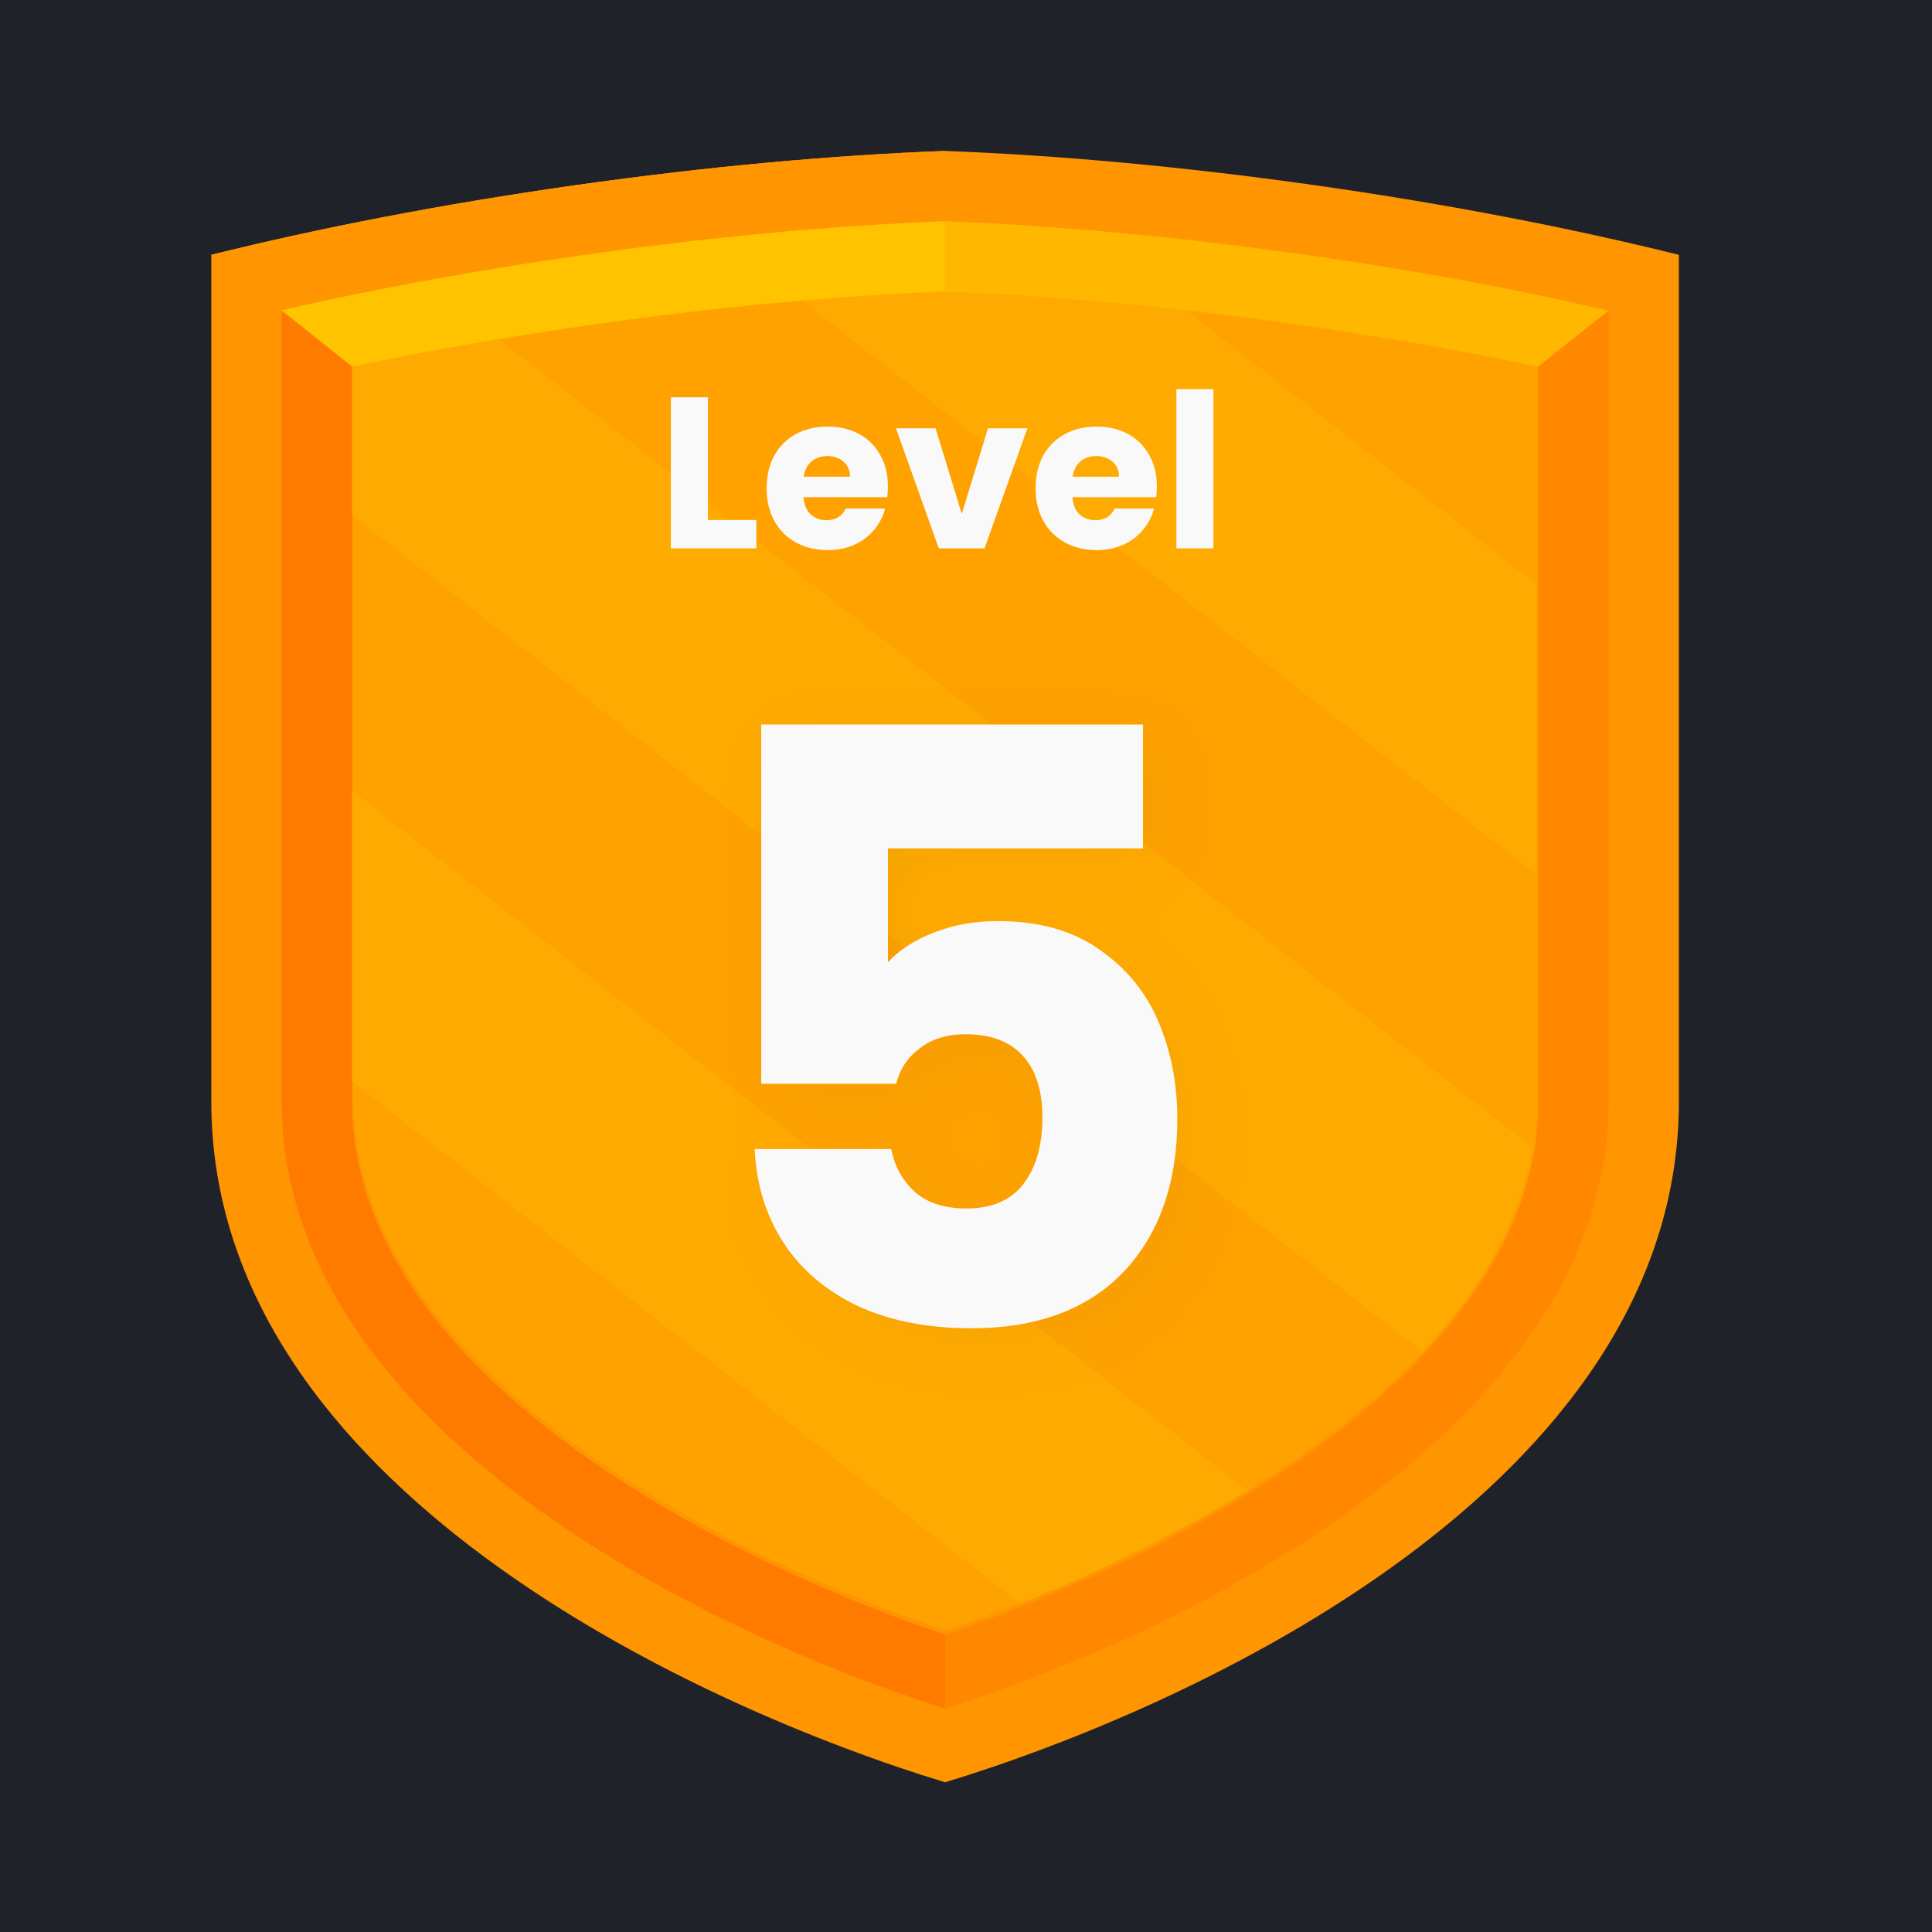
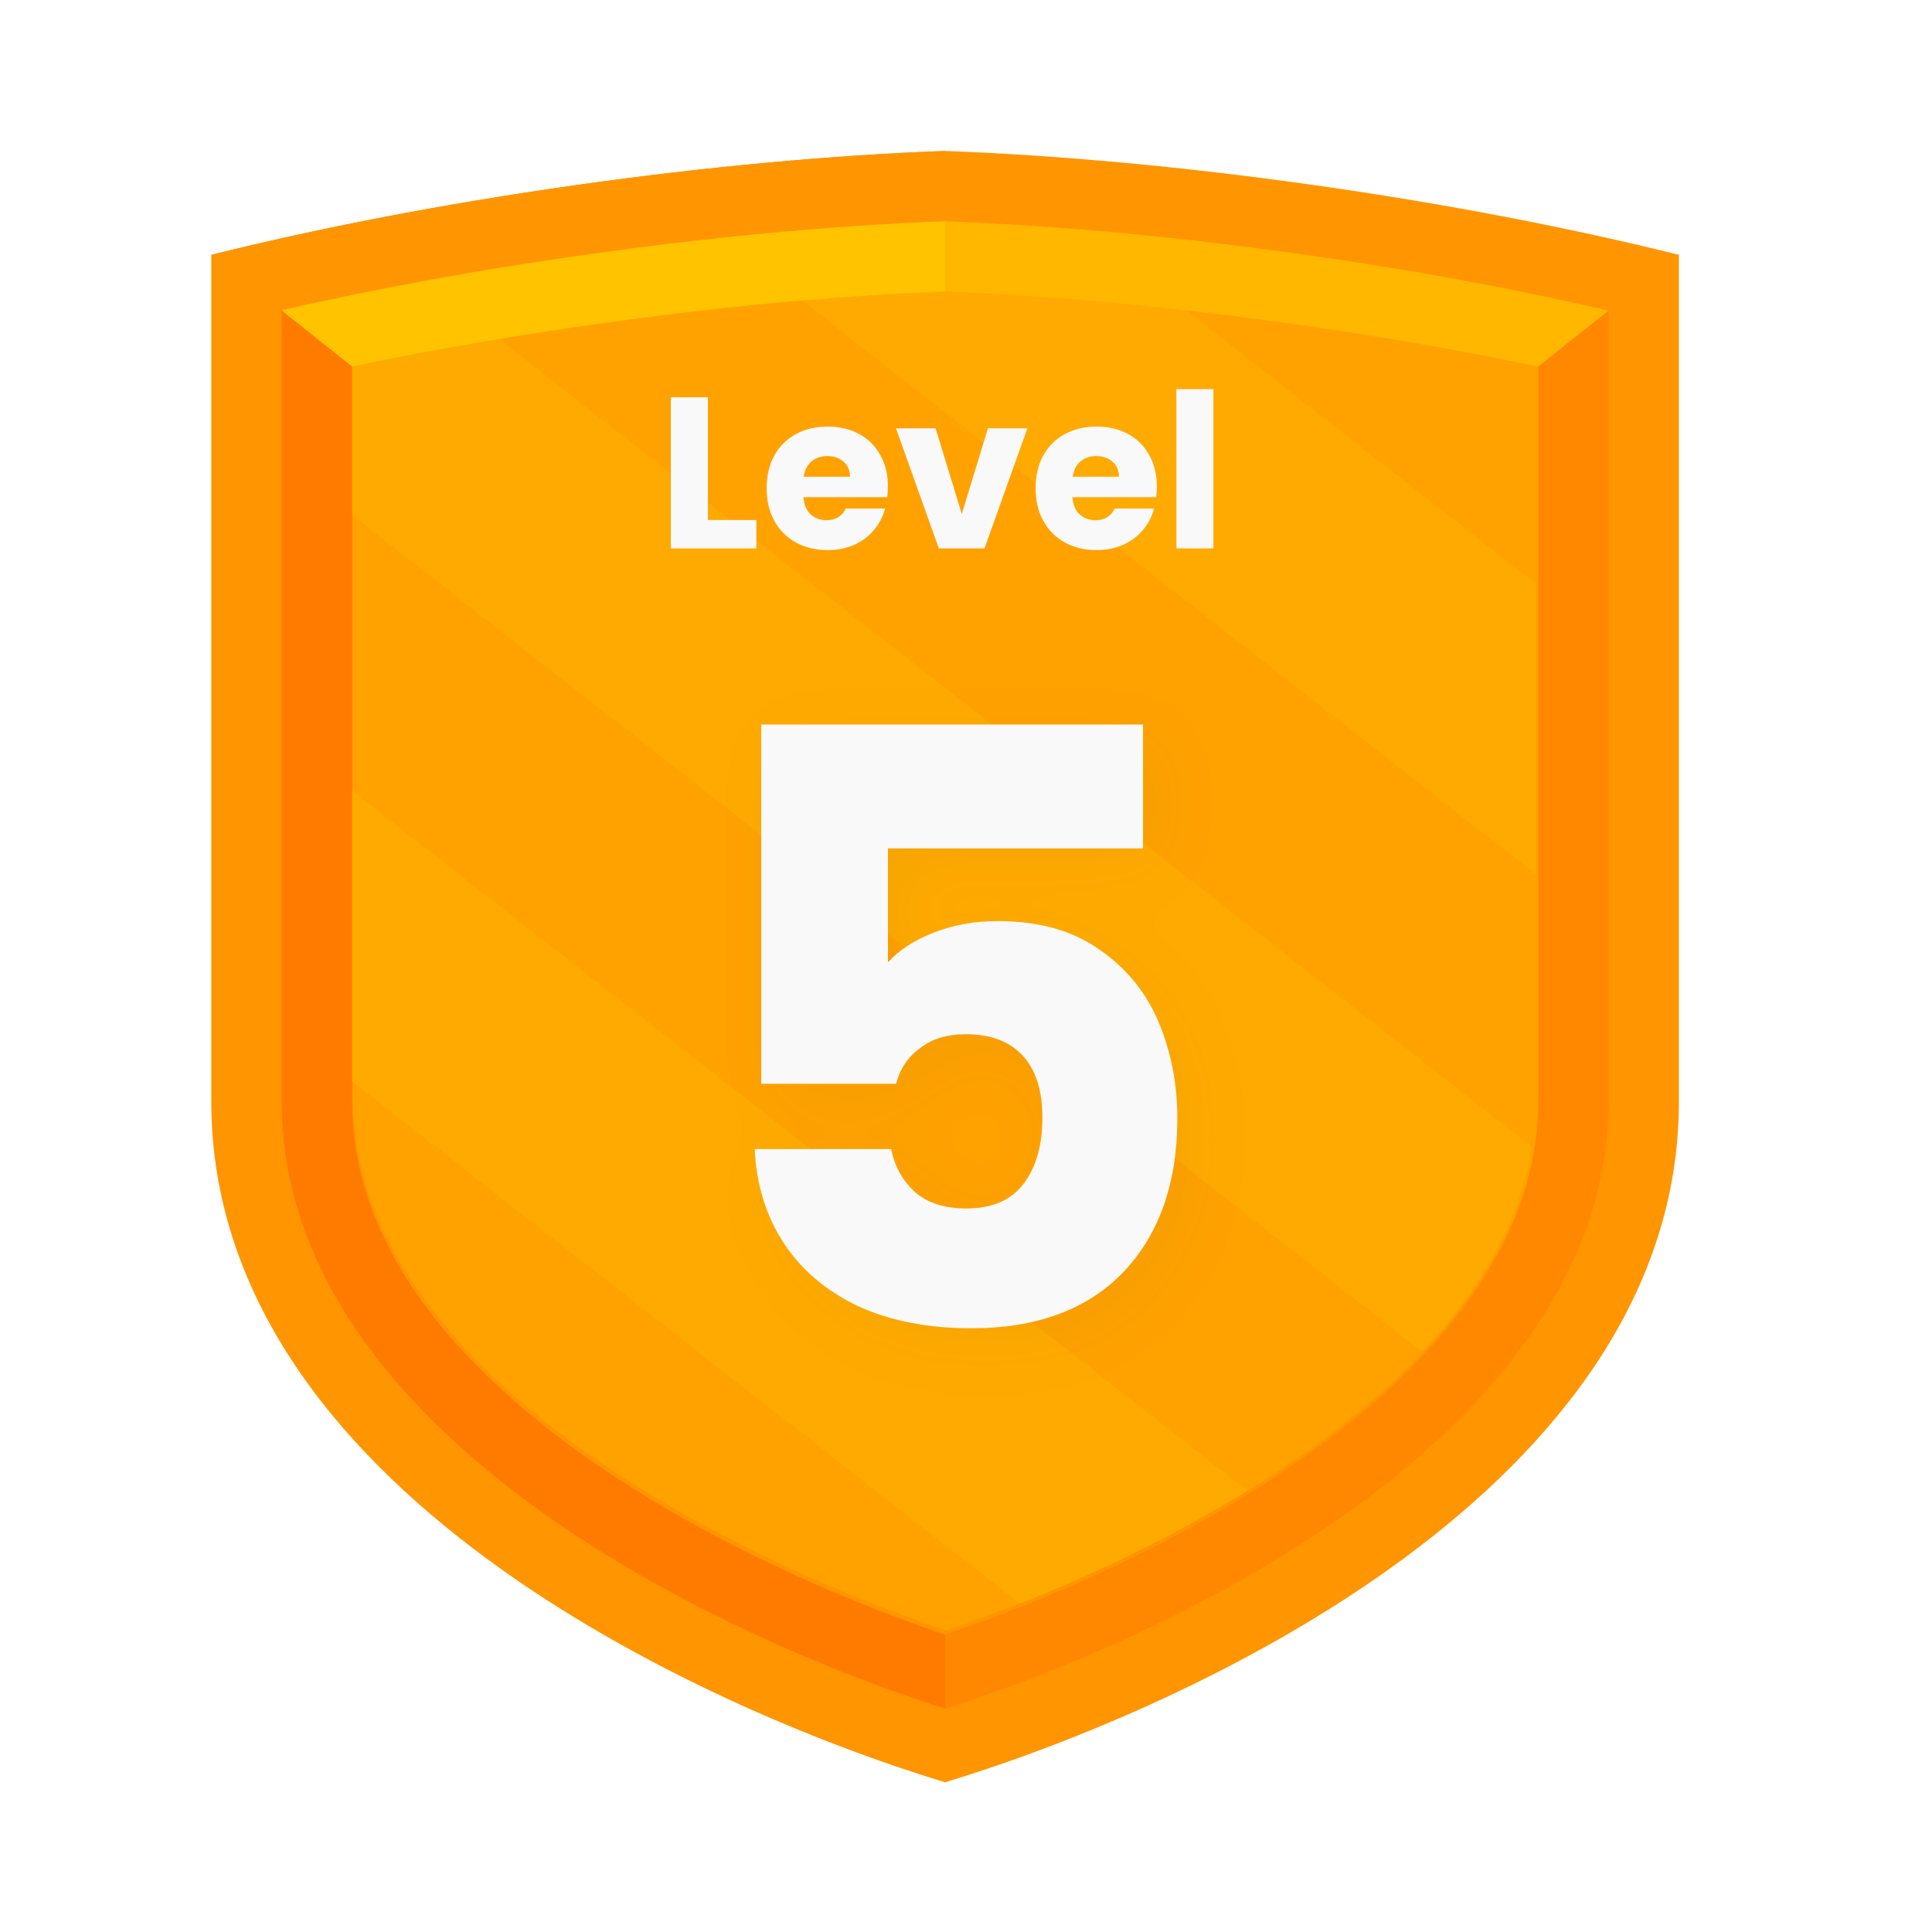
<svg xmlns="http://www.w3.org/2000/svg" width="72" height="72" viewBox="0 0 72 72" fill="none">
-   <rect width="72" height="72" fill="#F5F5F5" />
  <g id="Progress illustrations">
    <g id="Frame 1611">
      <g id="Dark mode">
-         <rect width="4008" height="1424" transform="translate(-3104 -1240)" fill="#20222A" />
        <g id="Illustrations/ Learning path">
-           <rect x="-3047.5" y="-55.5" width="3895" height="183" rx="4.5" stroke="#9747FF" stroke-dasharray="10 5" />
          <g id="Level=5, Disabled=false, Size=large">
            <g id="Level 5">
              <g id="Group">
                <path id="Vector" fill-rule="evenodd" clip-rule="evenodd" d="M35.221 66.421C26.067 63.636 7.875 55.391 7.875 41.056V9.497C11.884 8.5 16.507 7.601 21.454 6.9C26.402 6.199 31.093 5.78 35.221 5.625C39.349 5.78 44.041 6.199 48.989 6.9C53.937 7.601 58.559 8.5 62.567 9.497V41.056C62.567 55.392 44.375 63.636 35.221 66.421Z" fill="#FF9500" />
                <path id="Vector_2" fill-rule="evenodd" clip-rule="evenodd" d="M35.254 60.764C43.905 57.838 57.354 50.896 57.354 40.898V13.507C54.349 12.874 51.315 12.355 48.284 11.926C43.974 11.316 39.605 10.878 35.254 10.707C30.902 10.878 26.535 11.316 22.224 11.926C19.193 12.355 16.158 12.874 13.153 13.507V40.898C13.153 50.896 26.604 57.838 35.254 60.764Z" fill="#FFA200" />
                <path id="Vector_3" fill-rule="evenodd" clip-rule="evenodd" d="M13.04 29.402V40.234L38.016 59.762C40.745 58.677 43.713 57.264 46.484 55.551L13.04 29.402Z" fill="#FFAA00" />
                <path id="Vector_4" fill-rule="evenodd" clip-rule="evenodd" d="M18.473 12.542C16.656 12.844 14.842 13.18 13.04 13.56V19.127L52.999 50.372C55.117 48.112 56.636 45.56 57.095 42.745L18.473 12.542Z" fill="#FFAA00" />
                <path id="Vector_5" fill-rule="evenodd" clip-rule="evenodd" d="M44.073 11.459C41.104 11.124 38.117 10.879 35.14 10.761C33.35 10.831 31.554 10.948 29.765 11.103L57.238 32.585V21.753L44.073 11.459Z" fill="#FFAA00" />
                <path id="Vector_6" fill-rule="evenodd" clip-rule="evenodd" d="M48.62 9.491C44.188 8.864 39.697 8.416 35.222 8.244V10.863C39.574 11.034 43.941 11.472 48.252 12.082C51.283 12.511 54.317 13.03 57.321 13.663L59.944 11.579C56.205 10.702 52.41 10.027 48.619 9.49L48.62 9.491Z" fill="#FFB700" />
                <path id="Vector_7" fill-rule="evenodd" clip-rule="evenodd" d="M35.221 8.244V5.625C31.093 5.779 26.402 6.199 21.454 6.9C16.507 7.6 11.884 8.499 7.875 9.497L10.498 11.581C14.236 10.704 18.032 10.028 21.822 9.491C26.255 8.864 30.746 8.416 35.221 8.244Z" fill="#FF9500" />
                <path id="Vector_8" fill-rule="evenodd" clip-rule="evenodd" d="M35.221 10.863V8.244C30.747 8.416 26.255 8.864 21.823 9.491C18.032 10.028 14.237 10.703 10.498 11.561C10.498 11.581 13.121 13.663 13.121 13.663C16.125 13.03 19.16 12.511 22.192 12.082C26.502 11.472 30.869 11.034 35.221 10.863Z" fill="#FFC300" />
                <path id="Vector_9" fill-rule="evenodd" clip-rule="evenodd" d="M10.498 11.58V41.056C10.498 52.809 25.387 60.531 35.221 63.677V60.92C26.571 57.994 13.121 51.052 13.121 41.054V13.664L10.498 11.58Z" fill="#FF7B00" />
                <path id="Vector_10" fill-rule="evenodd" clip-rule="evenodd" d="M59.945 11.58V41.056C59.945 52.809 45.056 60.531 35.222 63.677V60.92C43.872 57.994 57.323 51.052 57.323 41.054V13.664L59.945 11.58Z" fill="#FF8800" />
              </g>
              <g id="5" filter="url(#filter0_d_5502_20087)">
                <path d="M42.596 31.617H33.091V35.865C33.497 35.413 34.066 35.044 34.797 34.757C35.528 34.469 36.32 34.326 37.173 34.326C38.696 34.326 39.955 34.674 40.95 35.372C41.966 36.07 42.707 36.973 43.174 38.081C43.641 39.189 43.875 40.389 43.875 41.682C43.875 44.083 43.205 45.991 41.864 47.407C40.524 48.802 38.635 49.5 36.198 49.5C34.573 49.5 33.162 49.223 31.963 48.669C30.765 48.094 29.841 47.304 29.191 46.299C28.541 45.293 28.186 44.134 28.125 42.821H33.212C33.334 43.457 33.629 43.99 34.096 44.421C34.563 44.832 35.203 45.037 36.015 45.037C36.97 45.037 37.681 44.729 38.148 44.114C38.615 43.498 38.848 42.677 38.848 41.651C38.848 40.646 38.605 39.876 38.117 39.343C37.63 38.809 36.919 38.542 35.985 38.542C35.294 38.542 34.726 38.717 34.279 39.066C33.832 39.394 33.538 39.835 33.395 40.389H28.369V27H42.596V31.617Z" fill="#F9F9FA" />
              </g>
              <g id="Level">
                <path d="M26.38 19.378H28.187V20.437H25V14.806H26.38V19.378Z" fill="#F9F9FA" />
                <path d="M33.09 18.127C33.09 18.255 33.081 18.389 33.065 18.528H29.943C29.964 18.806 30.053 19.02 30.209 19.169C30.37 19.314 30.567 19.386 30.798 19.386C31.142 19.386 31.382 19.242 31.516 18.953H32.985C32.909 19.247 32.772 19.512 32.573 19.747C32.38 19.982 32.135 20.167 31.839 20.3C31.543 20.434 31.212 20.501 30.846 20.501C30.405 20.501 30.013 20.407 29.668 20.22C29.324 20.033 29.055 19.766 28.861 19.418C28.668 19.07 28.571 18.664 28.571 18.199C28.571 17.734 28.665 17.327 28.853 16.98C29.047 16.632 29.316 16.365 29.66 16.177C30.005 15.99 30.4 15.897 30.846 15.897C31.282 15.897 31.669 15.988 32.008 16.169C32.347 16.351 32.611 16.611 32.799 16.948C32.993 17.284 33.09 17.677 33.09 18.127ZM31.677 17.766C31.677 17.53 31.597 17.343 31.436 17.204C31.274 17.065 31.072 16.996 30.83 16.996C30.599 16.996 30.403 17.062 30.241 17.196C30.085 17.33 29.988 17.52 29.951 17.766H31.677Z" fill="#F9F9FA" />
                <path d="M35.843 19.153L36.819 15.961H38.288L36.69 20.437H34.987L33.39 15.961H34.866L35.843 19.153Z" fill="#F9F9FA" />
                <path d="M43.113 18.127C43.113 18.255 43.105 18.389 43.089 18.528H39.966C39.987 18.806 40.076 19.02 40.232 19.169C40.393 19.314 40.59 19.386 40.821 19.386C41.165 19.386 41.405 19.242 41.539 18.953H43.008C42.932 19.247 42.795 19.512 42.596 19.747C42.403 19.982 42.158 20.167 41.862 20.3C41.566 20.434 41.235 20.501 40.87 20.501C40.428 20.501 40.036 20.407 39.691 20.22C39.347 20.033 39.078 19.766 38.885 19.418C38.691 19.07 38.594 18.664 38.594 18.199C38.594 17.734 38.688 17.327 38.877 16.98C39.07 16.632 39.339 16.365 39.683 16.177C40.028 15.99 40.423 15.897 40.87 15.897C41.305 15.897 41.693 15.988 42.031 16.169C42.37 16.351 42.634 16.611 42.822 16.948C43.016 17.284 43.113 17.677 43.113 18.127ZM41.701 17.766C41.701 17.53 41.62 17.343 41.459 17.204C41.297 17.065 41.095 16.996 40.853 16.996C40.622 16.996 40.426 17.062 40.264 17.196C40.108 17.33 40.011 17.52 39.974 17.766H41.701Z" fill="#F9F9FA" />
                <path d="M45.22 14.501V20.437H43.841V14.501H45.22Z" fill="#F9F9FA" />
              </g>
            </g>
          </g>
        </g>
      </g>
    </g>
  </g>
  <defs>
    <filter id="filter0_d_5502_20087" x="26.261" y="25.136" width="20.721" height="27.471" filterUnits="userSpaceOnUse" color-interpolation-filters="sRGB">
      <feFlood flood-opacity="0" result="BackgroundImageFix" />
      <feColorMatrix in="SourceAlpha" type="matrix" values="0 0 0 0 0 0 0 0 0 0 0 0 0 0 0 0 0 0 127 0" result="hardAlpha" />
      <feOffset dx="0.621" dy="0.621" />
      <feGaussianBlur stdDeviation="1.243" />
      <feComposite in2="hardAlpha" operator="out" />
      <feColorMatrix type="matrix" values="0 0 0 0 0.149 0 0 0 0 0.161 0 0 0 0 0.2 0 0 0 0.04 0" />
      <feBlend mode="normal" in2="BackgroundImageFix" result="effect1_dropShadow_5502_20087" />
      <feBlend mode="normal" in="SourceGraphic" in2="effect1_dropShadow_5502_20087" result="shape" />
    </filter>
  </defs>
</svg>
